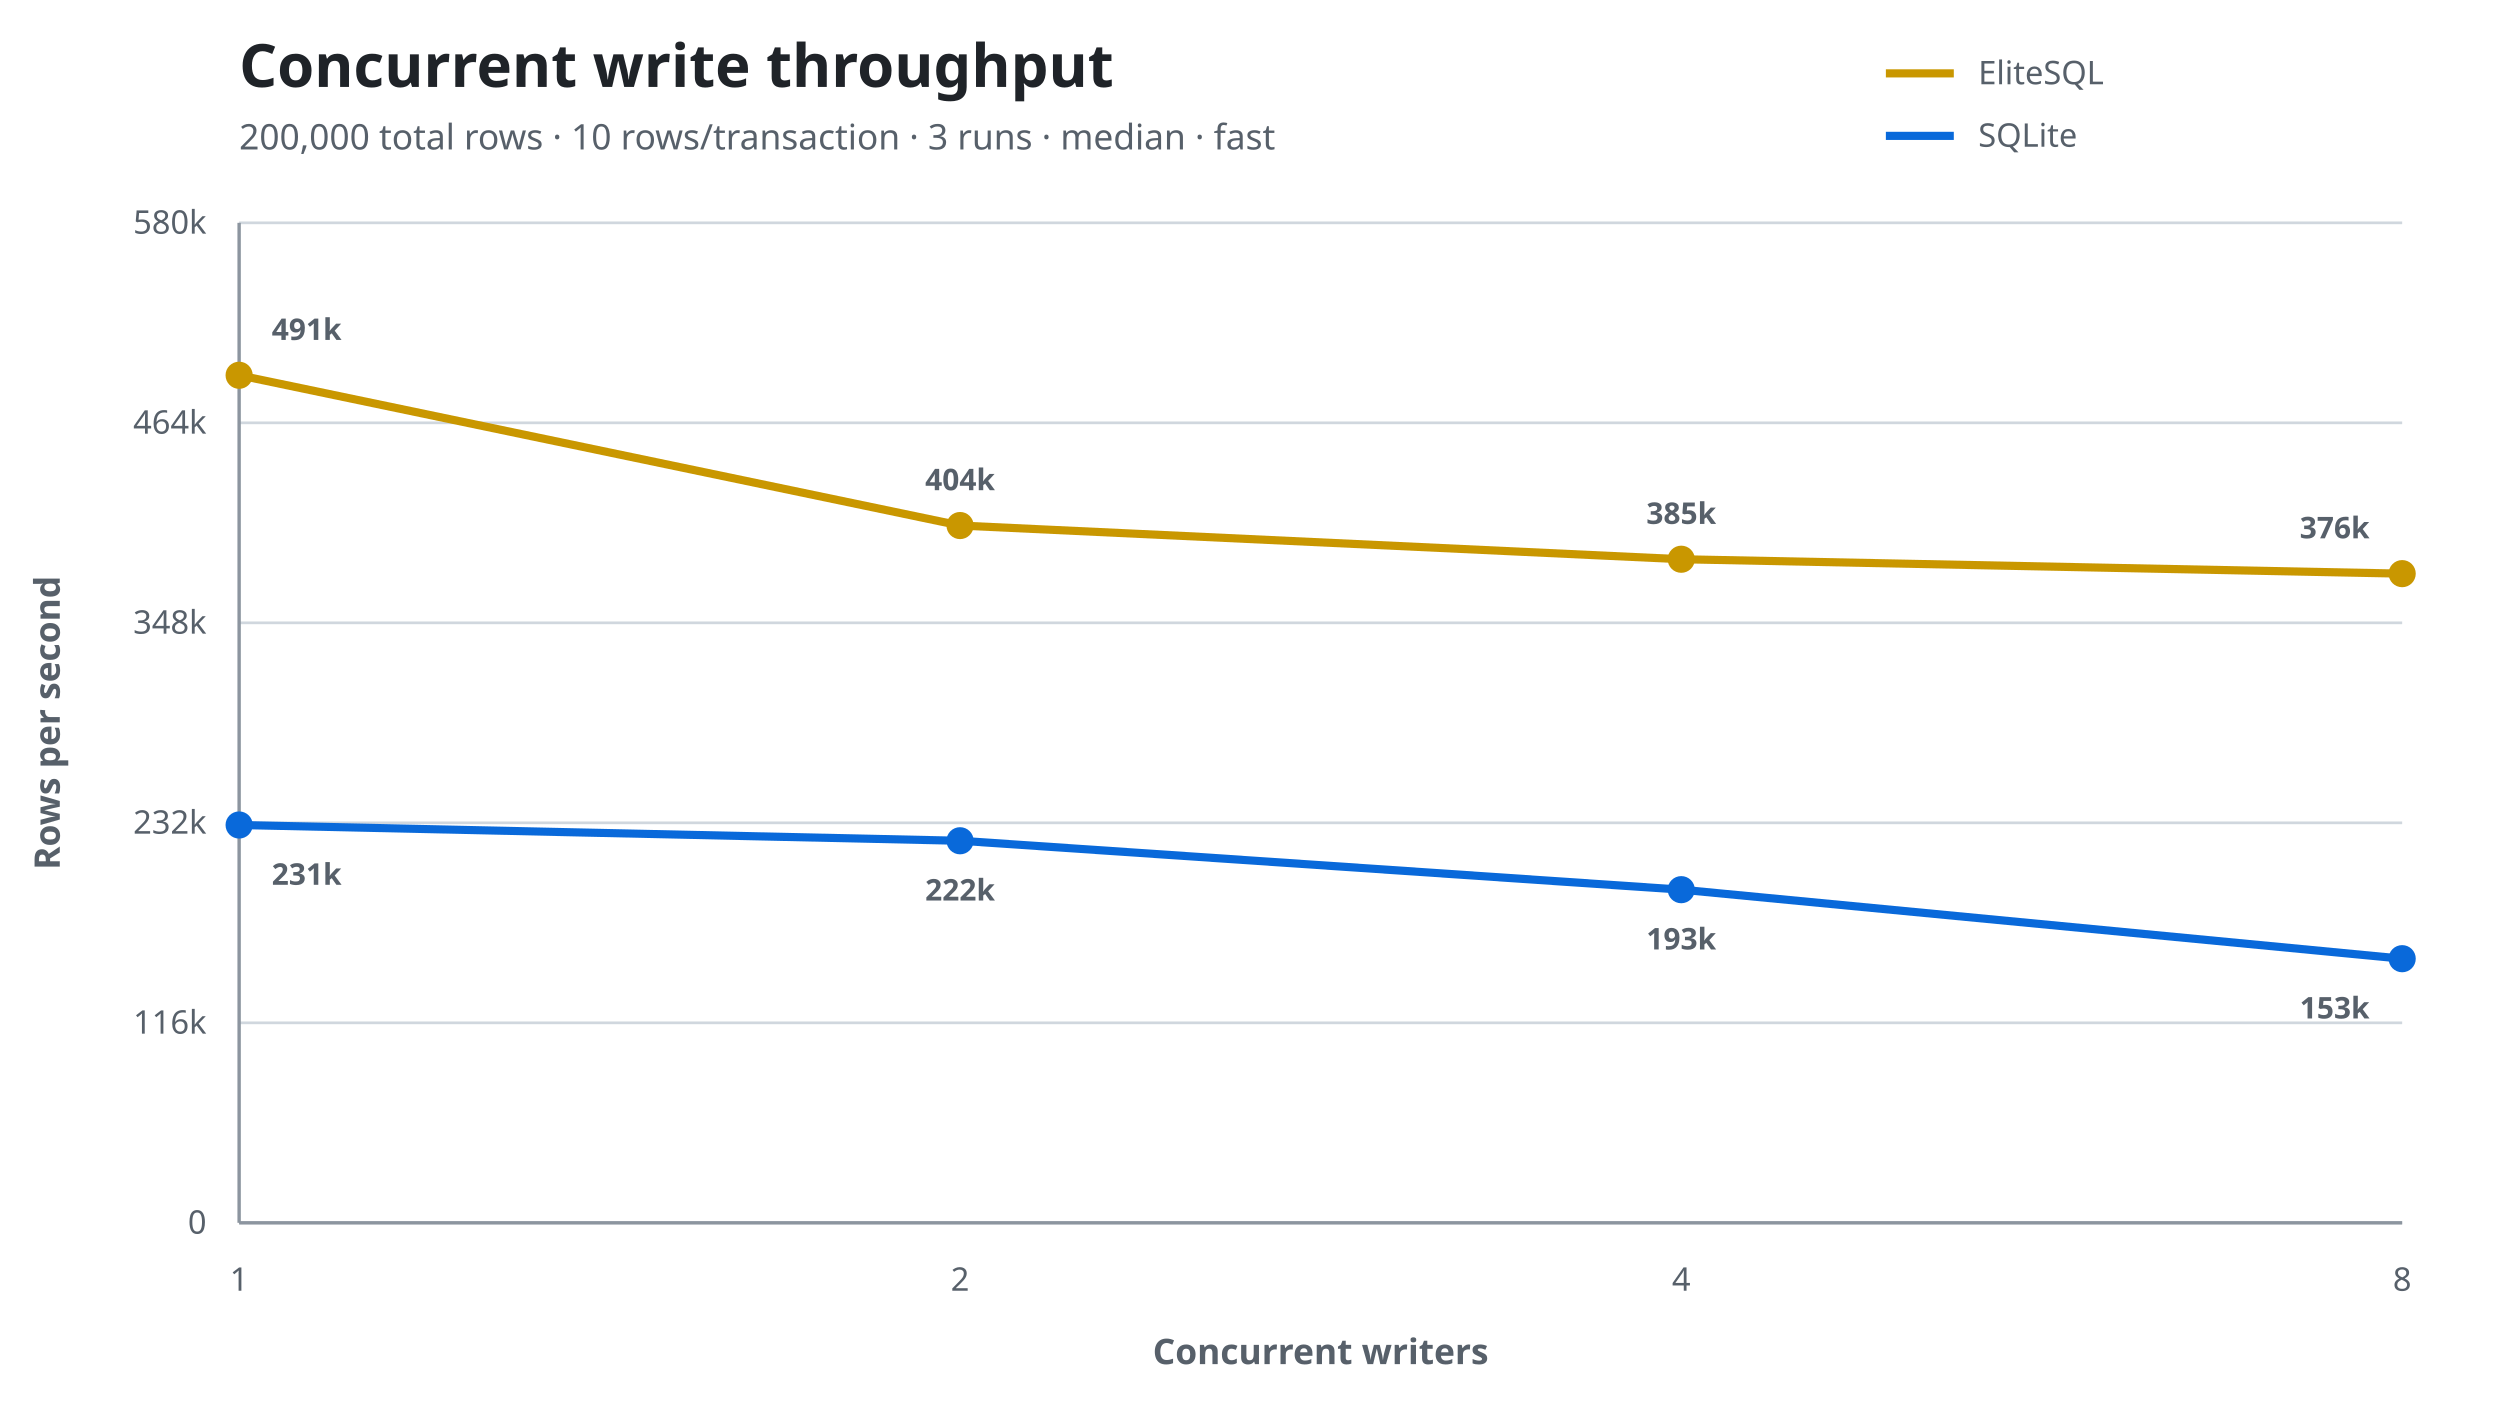
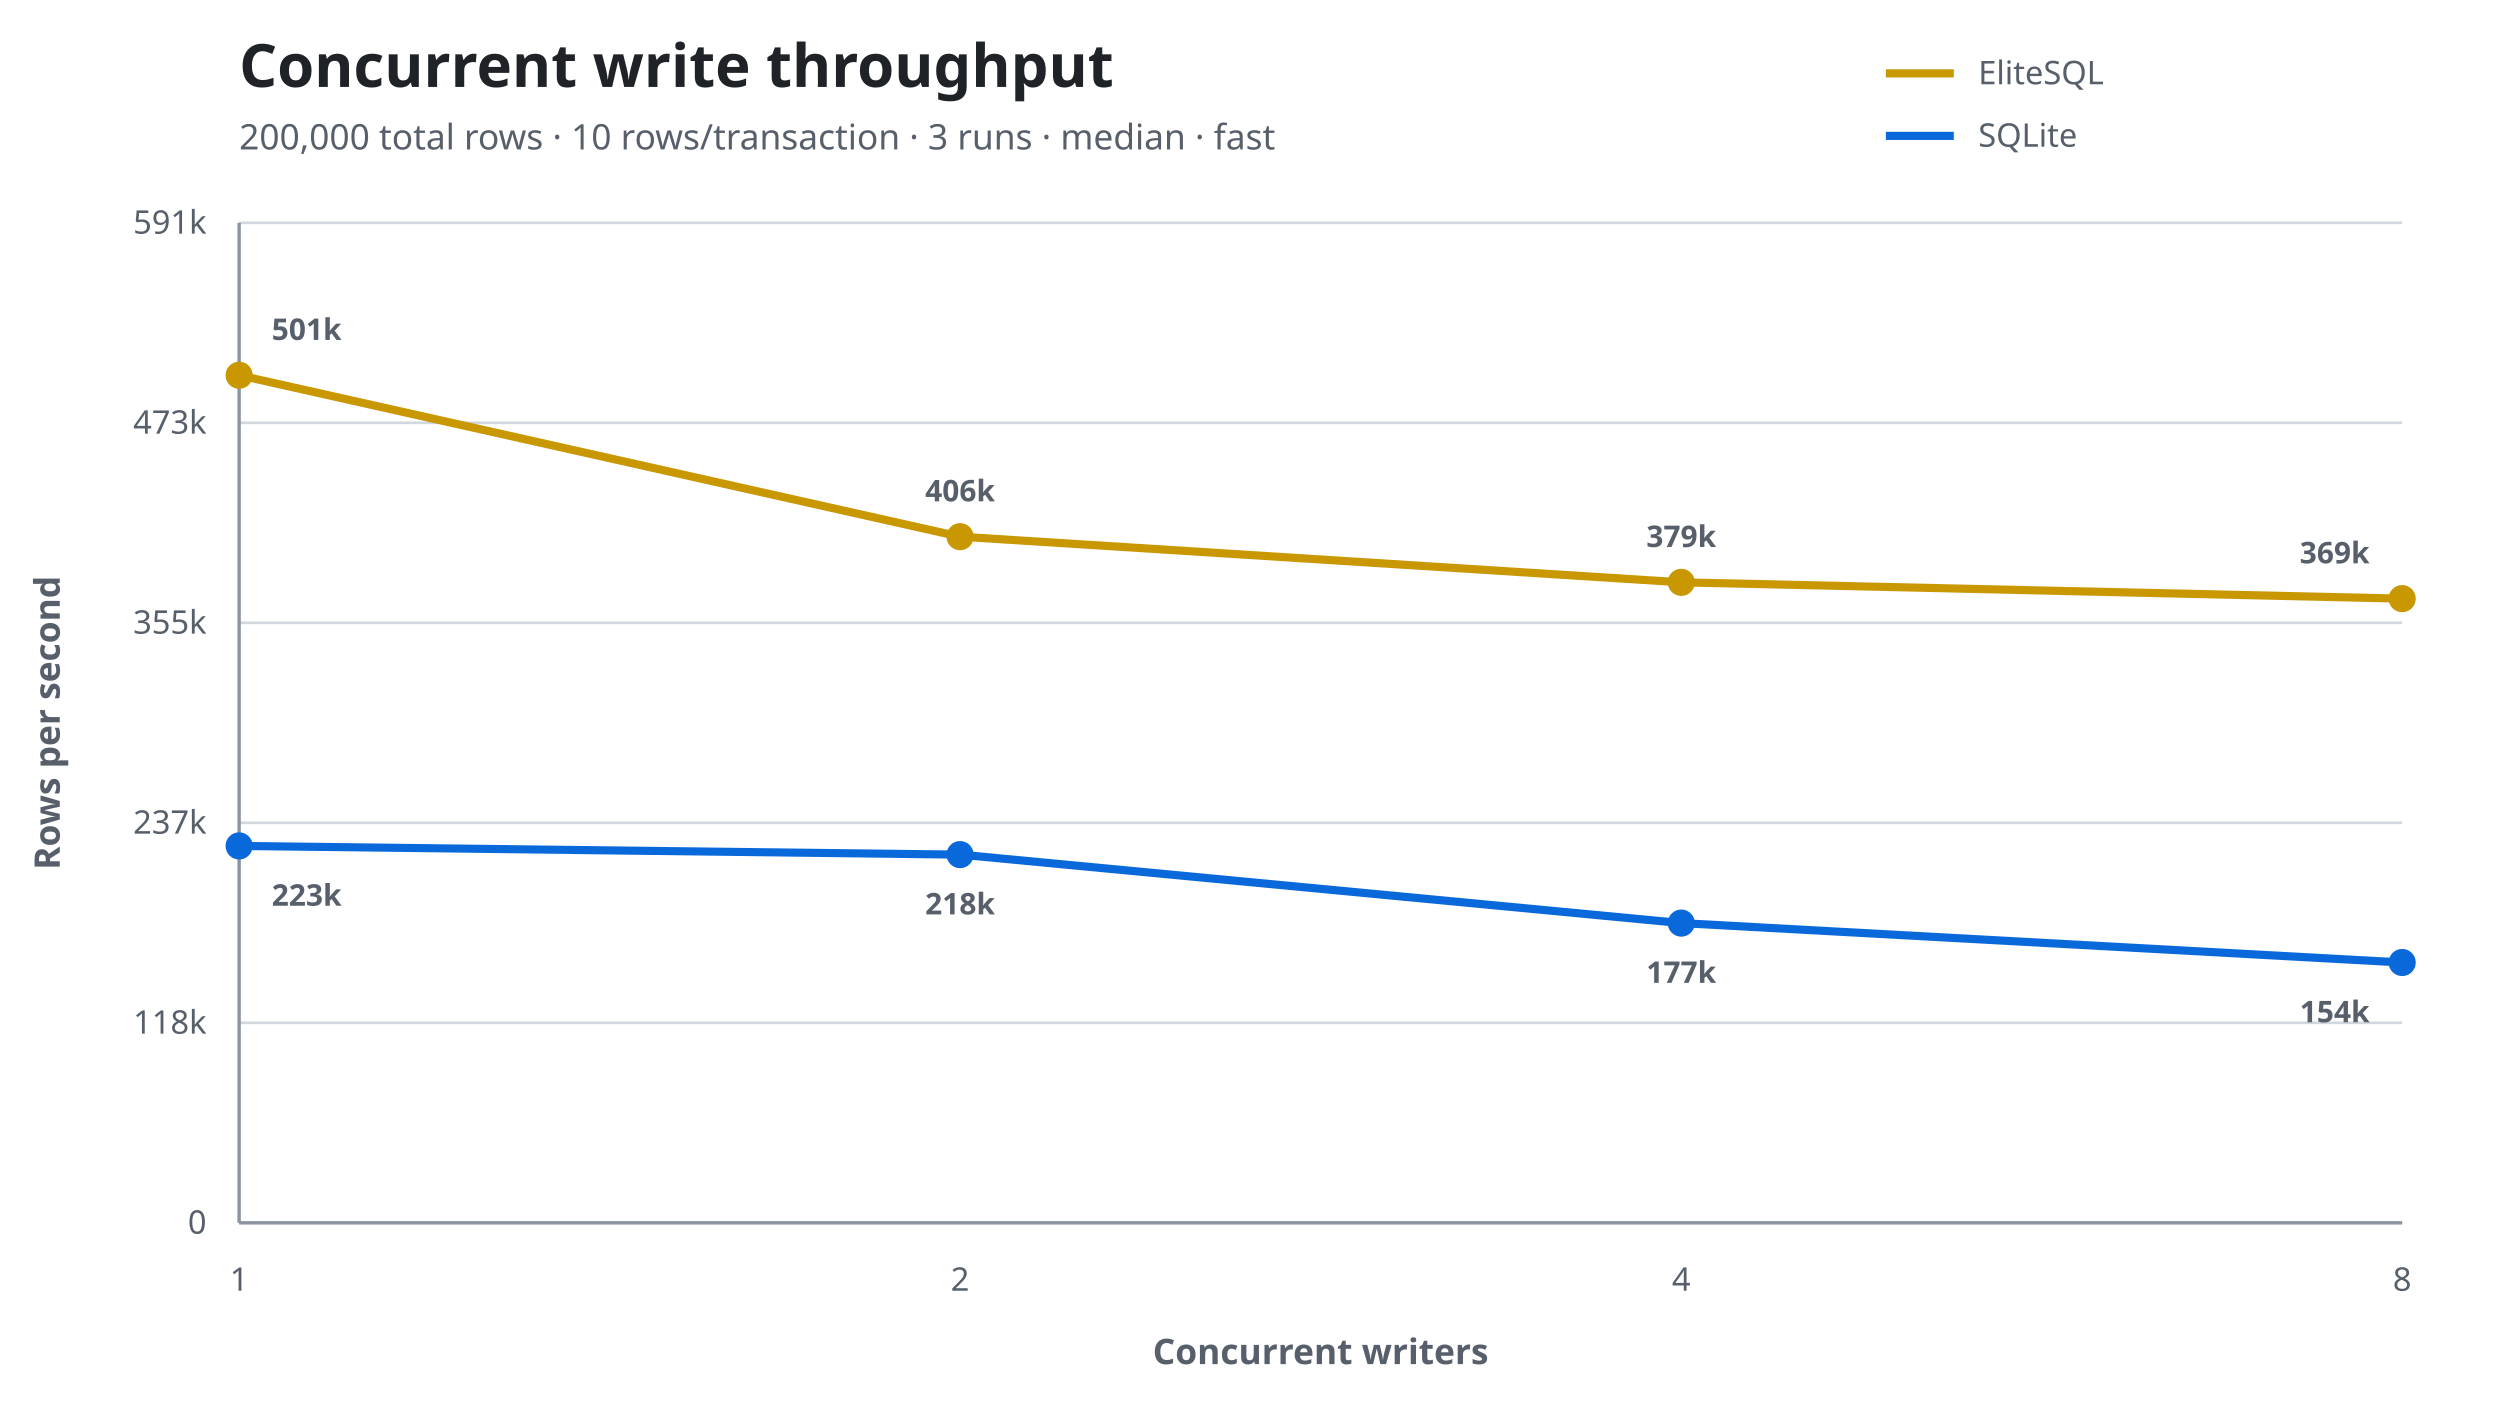
<svg xmlns="http://www.w3.org/2000/svg" role="img" viewBox="0 0 920 520">
  <style>
          :root { color-scheme: light dark; }
          .title { font: 600 22px system-ui, sans-serif; fill: #1f2328; }
          .subtitle, .axis-label, .tick, .value, .legend { font-family: system-ui, sans-serif; fill: #57606a; }
          .subtitle { font-size: 13px; }
          .axis-label { font-size: 13px; font-weight: 600; }
          .tick, .legend { font-size: 12px; }
          .value { font-size: 11px; font-weight: 600; }
          .grid { stroke: #d0d7de; stroke-width: 1; }
          .axis { stroke: #8c959f; stroke-width: 1.25; }
          .series { fill: none; stroke-width: 3; stroke-linejoin: round; stroke-linecap: round; }
          .point { stroke: Canvas; stroke-width: 2; }
          @media (prefers-color-scheme: dark) {
            .title { fill: #f0f6fc; }
            .subtitle, .axis-label, .tick, .value, .legend { fill: #b1bac4; }
            .grid { stroke: #30363d; }
            .axis { stroke: #6e7681; }
          }
        </style>
  <text class="title" x="88" y="32">Concurrent write throughput</text>
  <text class="subtitle" x="88" y="55">200,000 total rows · 10 rows/transaction · 3 runs · median · fast</text>
  <line class="grid" x1="88" y1="450.0" x2="884" y2="450.0" />
  <text class="tick" x="76" y="454.0" text-anchor="end">0</text>
  <line class="grid" x1="88" y1="376.4" x2="884" y2="376.4" />
-   <text class="tick" x="76" y="380.4" text-anchor="end">116k</text>
+   <text class="tick" x="76" y="380.4" text-anchor="end">118k</text>
  <line class="grid" x1="88" y1="302.8" x2="884" y2="302.8" />
-   <text class="tick" x="76" y="306.8" text-anchor="end">232k</text>
+   <text class="tick" x="76" y="306.8" text-anchor="end">237k</text>
  <line class="grid" x1="88" y1="229.2" x2="884" y2="229.2" />
-   <text class="tick" x="76" y="233.2" text-anchor="end">348k</text>
+   <text class="tick" x="76" y="233.2" text-anchor="end">355k</text>
  <line class="grid" x1="88" y1="155.6" x2="884" y2="155.6" />
-   <text class="tick" x="76" y="159.6" text-anchor="end">464k</text>
+   <text class="tick" x="76" y="159.6" text-anchor="end">473k</text>
  <line class="grid" x1="88" y1="82.0" x2="884" y2="82.0" />
-   <text class="tick" x="76" y="86.0" text-anchor="end">580k</text>
+   <text class="tick" x="76" y="86.0" text-anchor="end">591k</text>
  <line class="axis" x1="88" y1="82" x2="88" y2="450" />
  <line class="axis" x1="88" y1="450" x2="884" y2="450" />
  <text class="axis-label" x="486.0" y="502" text-anchor="middle">Concurrent writers</text>
  <text class="axis-label" transform="translate(22 266.0) rotate(-90)" text-anchor="middle">Rows per second</text>
  <text class="tick" x="88.0" y="475" text-anchor="middle">1</text>
  <text class="tick" x="353.3" y="475" text-anchor="middle">2</text>
  <text class="tick" x="618.7" y="475" text-anchor="middle">4</text>
  <text class="tick" x="884.0" y="475" text-anchor="middle">8</text>
-   <polyline class="series" stroke="#c99700" points="88.0,138.1 353.3,193.4 618.7,205.8 884.0,211.1" />
+   <polyline class="series" stroke="#c99700" points="88.0,138.1 353.3,197.5 618.7,214.3 884.0,220.3" />
  <circle class="point" fill="#c99700" cx="88.0" cy="138.1" r="5" />
-   <text class="value" x="100.0" y="125.1" text-anchor="start">491k</text>
-   <circle class="point" fill="#c99700" cx="353.3" cy="193.4" r="5" />
-   <text class="value" x="353.3" y="180.4" text-anchor="middle">404k</text>
-   <circle class="point" fill="#c99700" cx="618.7" cy="205.8" r="5" />
-   <text class="value" x="618.7" y="192.8" text-anchor="middle">385k</text>
-   <circle class="point" fill="#c99700" cx="884.0" cy="211.1" r="5" />
-   <text class="value" x="872.0" y="198.1" text-anchor="end">376k</text>
-   <polyline class="series" stroke="#0969da" points="88.0,303.6 353.3,309.4 618.7,327.4 884.0,352.8" />
-   <circle class="point" fill="#0969da" cx="88.0" cy="303.6" r="5" />
-   <text class="value" x="100.0" y="325.6" text-anchor="start">231k</text>
-   <circle class="point" fill="#0969da" cx="353.3" cy="309.4" r="5" />
-   <text class="value" x="353.3" y="331.4" text-anchor="middle">222k</text>
-   <circle class="point" fill="#0969da" cx="618.7" cy="327.4" r="5" />
-   <text class="value" x="618.7" y="349.4" text-anchor="middle">193k</text>
-   <circle class="point" fill="#0969da" cx="884.0" cy="352.8" r="5" />
-   <text class="value" x="872.0" y="374.8" text-anchor="end">153k</text>
+   <text class="value" x="100.0" y="125.1" text-anchor="start">501k</text>
+   <circle class="point" fill="#c99700" cx="353.3" cy="197.5" r="5" />
+   <text class="value" x="353.3" y="184.5" text-anchor="middle">406k</text>
+   <circle class="point" fill="#c99700" cx="618.7" cy="214.3" r="5" />
+   <text class="value" x="618.7" y="201.3" text-anchor="middle">379k</text>
+   <circle class="point" fill="#c99700" cx="884.0" cy="220.3" r="5" />
+   <text class="value" x="872.0" y="207.3" text-anchor="end">369k</text>
+   <polyline class="series" stroke="#0969da" points="88.0,311.3 353.3,314.5 618.7,339.7 884.0,354.2" />
+   <circle class="point" fill="#0969da" cx="88.0" cy="311.3" r="5" />
+   <text class="value" x="100.0" y="333.3" text-anchor="start">223k</text>
+   <circle class="point" fill="#0969da" cx="353.3" cy="314.5" r="5" />
+   <text class="value" x="353.3" y="336.5" text-anchor="middle">218k</text>
+   <circle class="point" fill="#0969da" cx="618.7" cy="339.7" r="5" />
+   <text class="value" x="618.7" y="361.7" text-anchor="middle">177k</text>
+   <circle class="point" fill="#0969da" cx="884.0" cy="354.2" r="5" />
+   <text class="value" x="872.0" y="376.2" text-anchor="end">154k</text>
  <line x1="694" y1="27" x2="719" y2="27" stroke="#c99700" stroke-width="3" />
  <text class="legend" x="728" y="31">EliteSQL</text>
  <line x1="694" y1="50" x2="719" y2="50" stroke="#0969da" stroke-width="3" />
  <text class="legend" x="728" y="54">SQLite</text>
</svg>
